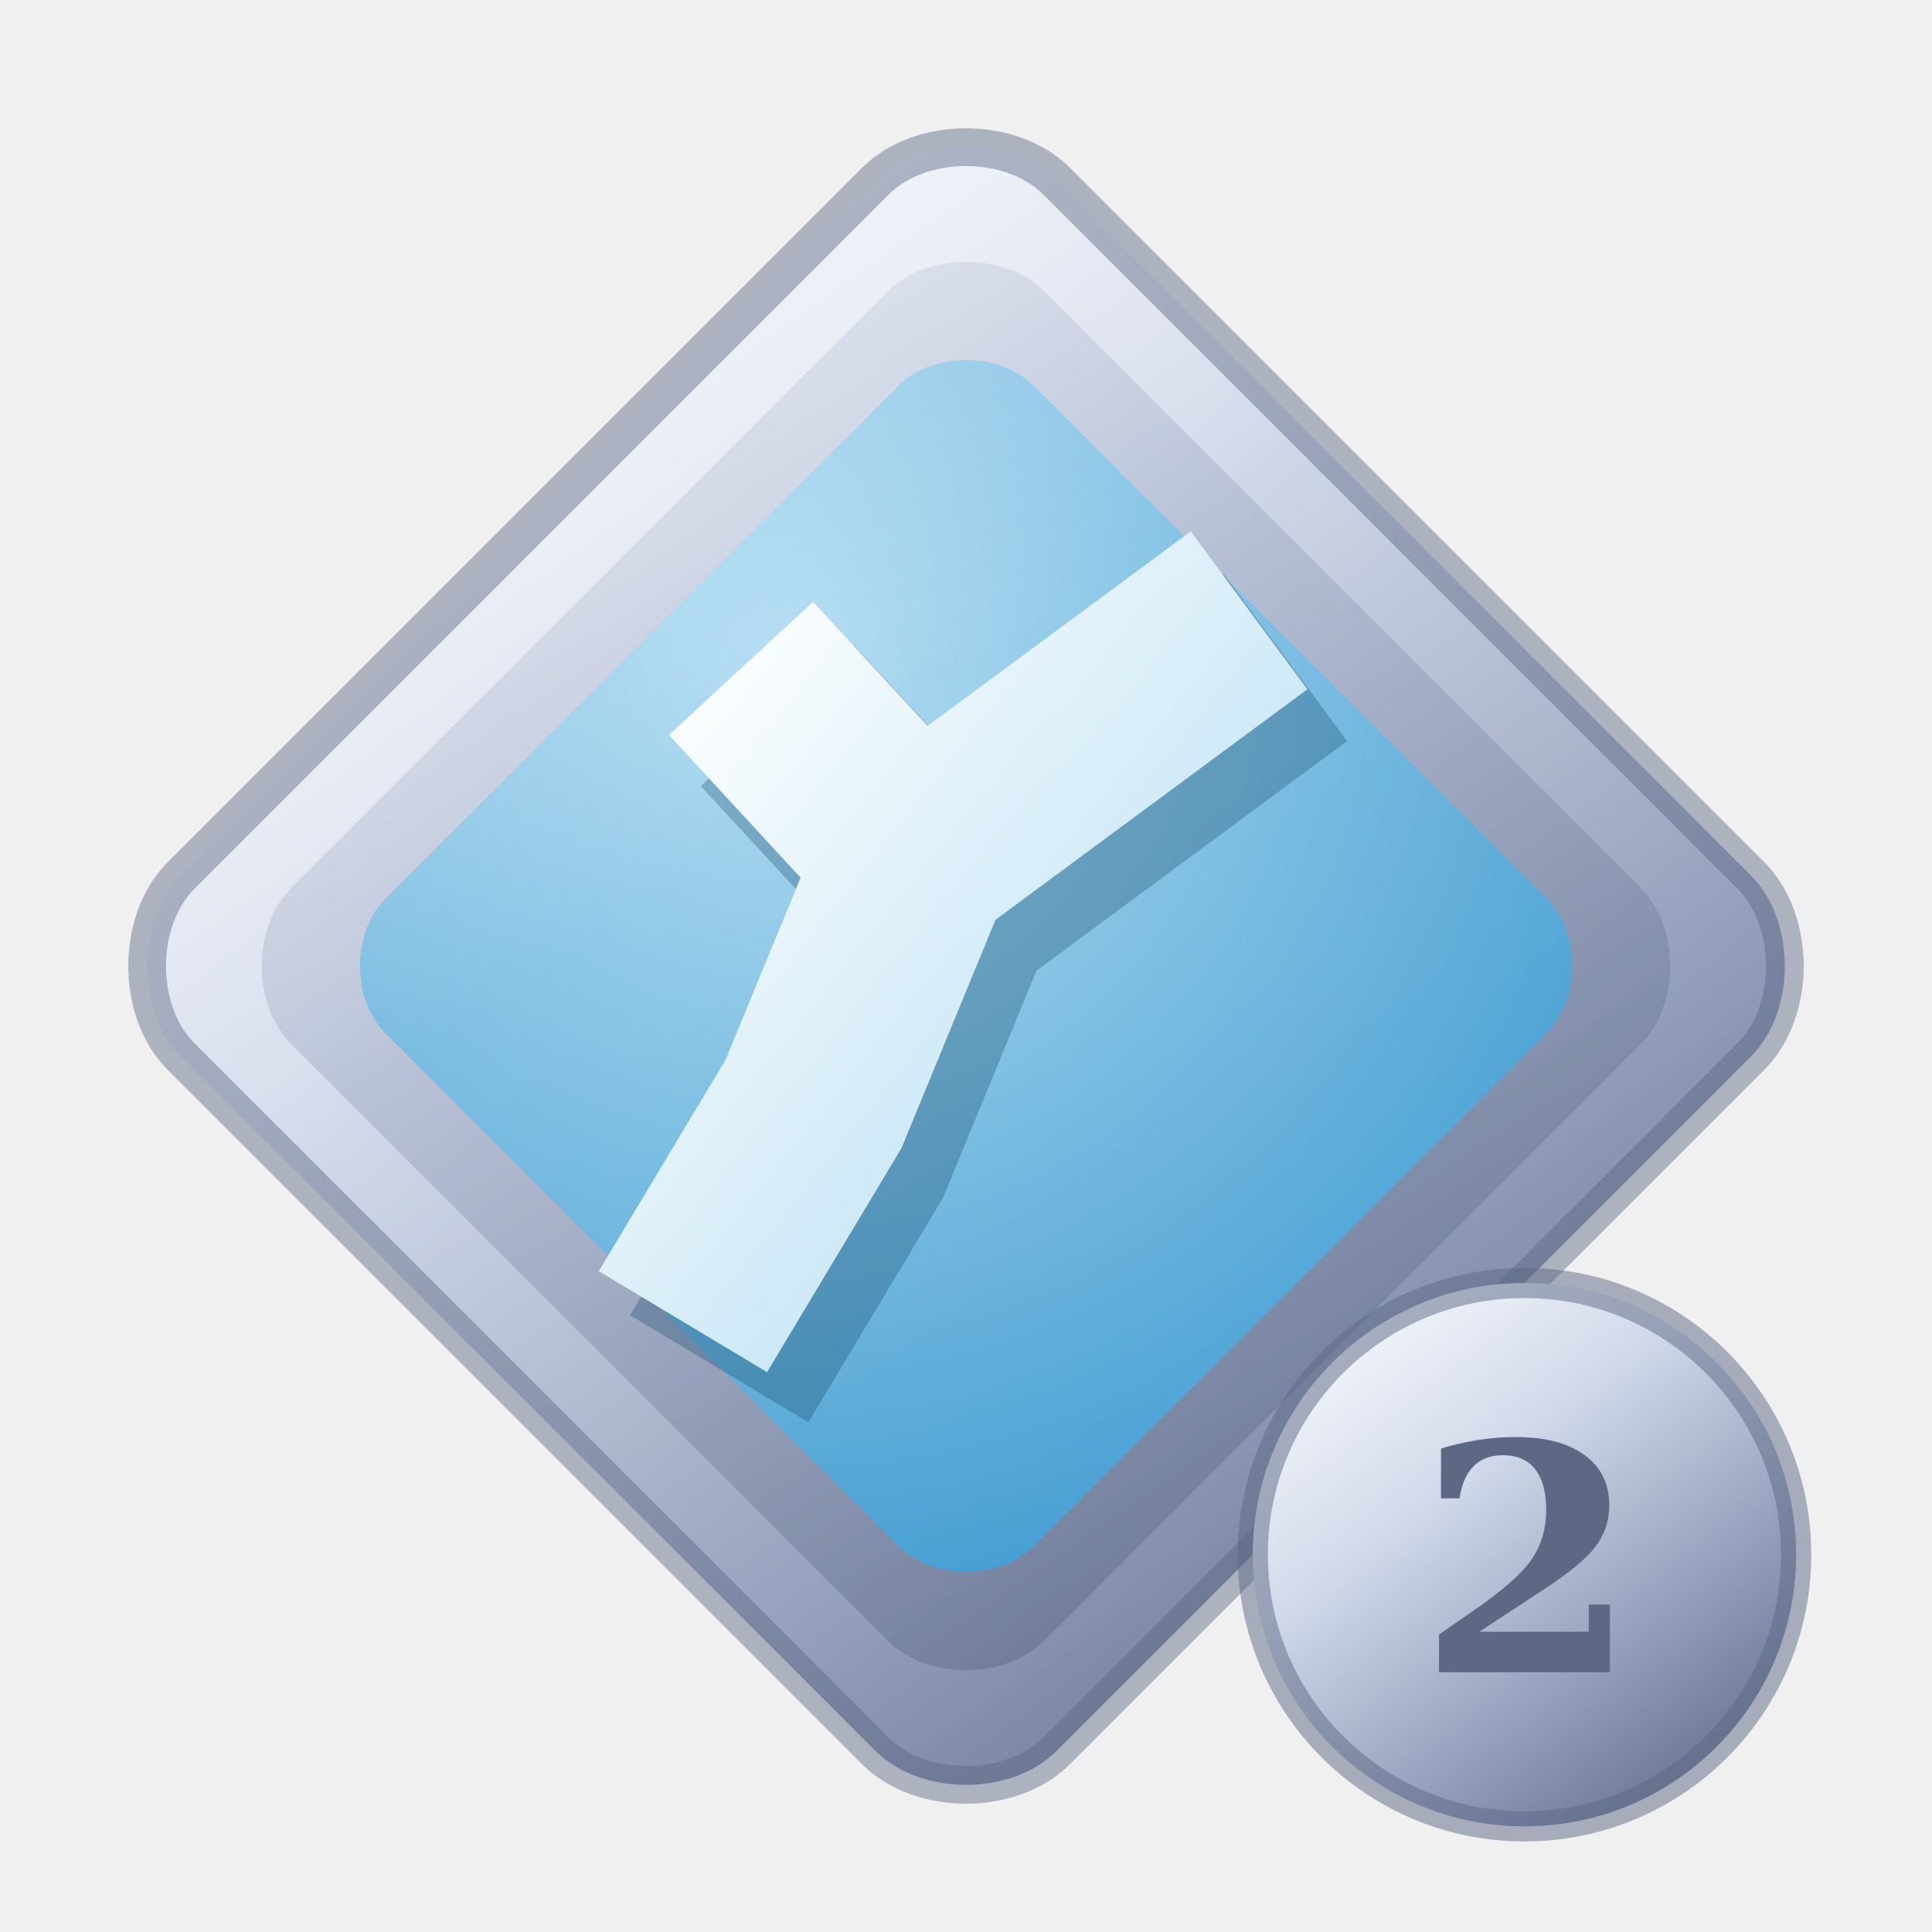
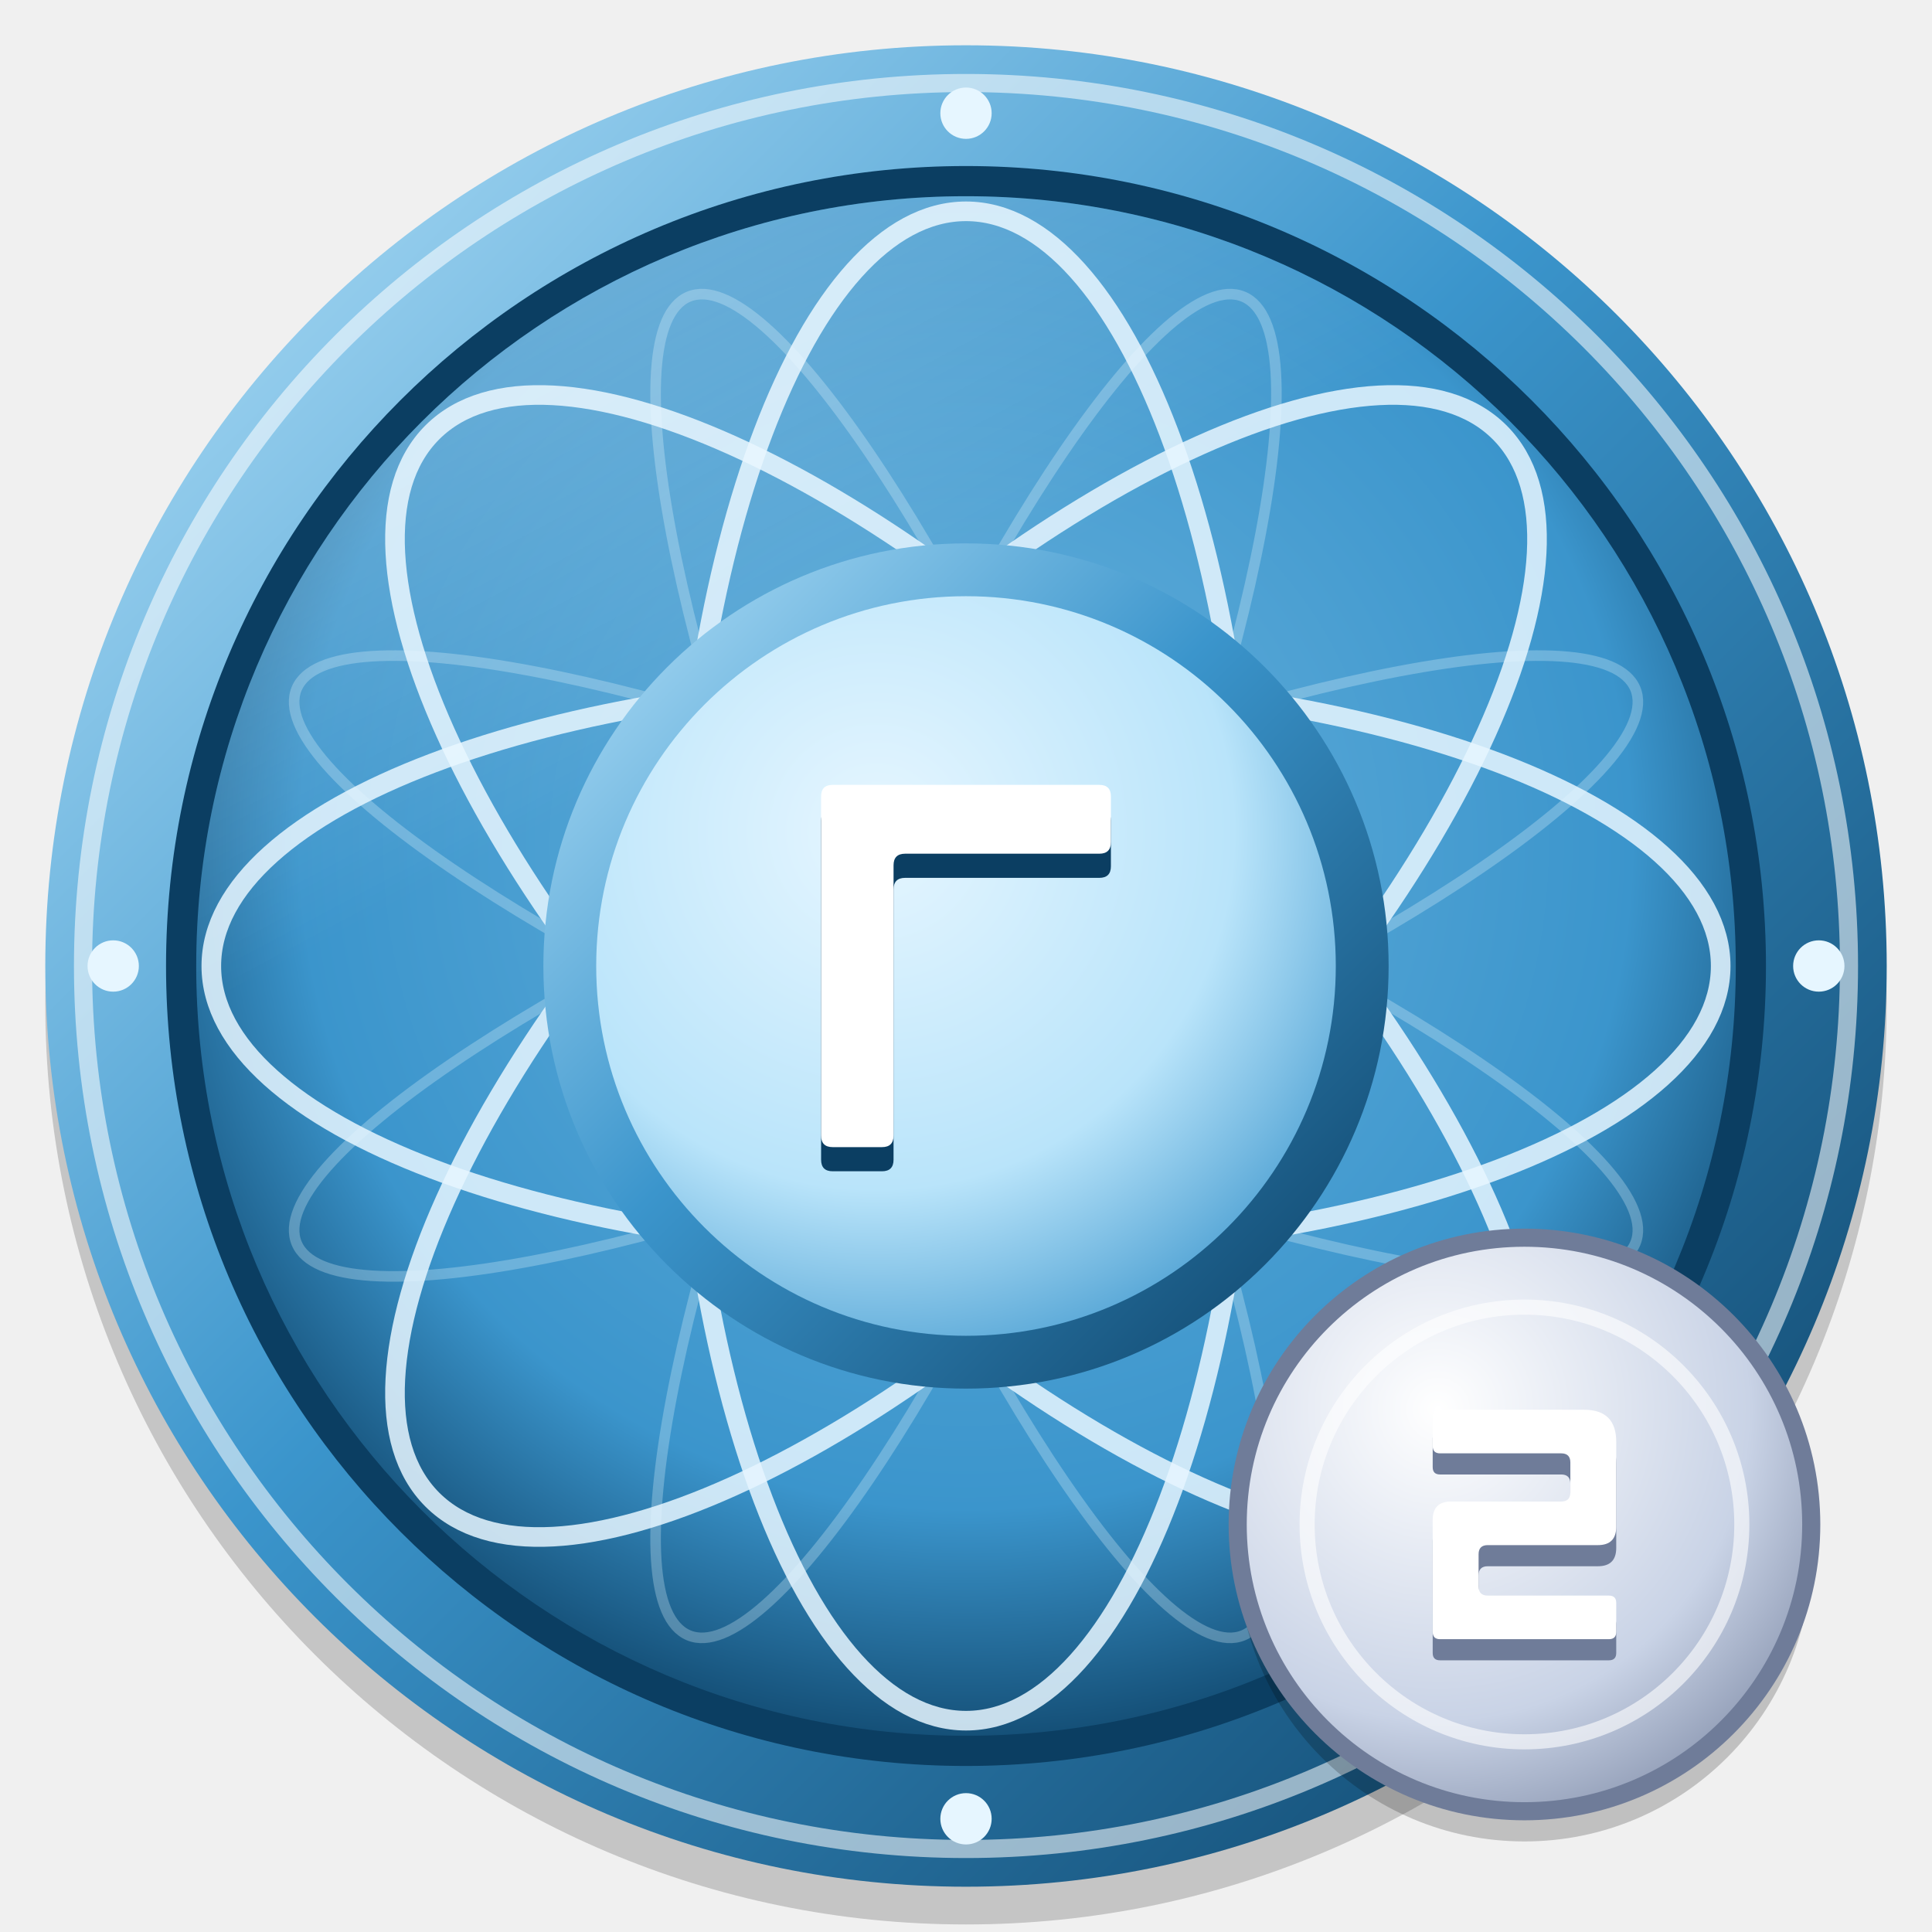
- <svg xmlns="http://www.w3.org/2000/svg" width="128" height="128" viewBox="0 0 128 128" fill="none">
+ <svg xmlns="http://www.w3.org/2000/svg" viewBox="0 0 128 128" fill="none">
  <defs>
-     <linearGradient id="Lgammarhombuslogo2p" x1="12%" y1="0%" x2="88%" y2="100%">
-       <stop offset="0" stop-color="#FBFCFF" stop-opacity="1" />
-       <stop offset="0.35" stop-color="#D2DAEA" stop-opacity="1" />
-       <stop offset="0.72" stop-color="#8E9AB8" stop-opacity="1" />
-       <stop offset="1" stop-color="#5C6884" stop-opacity="1" />
+     <linearGradient id="rogamma2rim" x1="0" y1="0" x2="1" y2="1">
+       <stop offset="0" stop-color="#B9E4FA" />
+       <stop offset=".45" stop-color="#3B95CC" />
+       <stop offset="1" stop-color="#0B3E62" />
    </linearGradient>
-     <linearGradient id="Lgammarhombuslogo2i" x1="0%" y1="0%" x2="60%" y2="100%">
-       <stop offset="0" stop-color="#D2DAEA" stop-opacity="1" />
-       <stop offset="0.55" stop-color="#8E9AB8" stop-opacity="1" />
-       <stop offset="1" stop-color="#5C6884" stop-opacity="1" />
+     <radialGradient id="rogamma2face" cx=".5" cy=".42" r=".62">
+       <stop offset="0" stop-color="#67B1DC" />
+       <stop offset=".7" stop-color="#3B95CC" />
+       <stop offset="1" stop-color="#0B3E62" />
+     </radialGradient>
+     <radialGradient id="rogamma2med" cx=".38" cy=".32" r=".8">
+       <stop offset="0" stop-color="#E6F6FF" />
+       <stop offset=".6" stop-color="#B9E4FA" />
+       <stop offset="1" stop-color="#3B95CC" />
+     </radialGradient>
+     <linearGradient id="rogamma2shine" x1="0" y1="0" x2=".7" y2="1">
+       <stop offset="0" stop-color="#fff" stop-opacity=".5" />
+       <stop offset=".5" stop-color="#fff" stop-opacity="0" />
    </linearGradient>
-     <linearGradient id="Lgammarhombuslogo2g" x1="0%" y1="0%" x2="70%" y2="100%">
-       <stop offset="0" stop-color="#FFFFFF" stop-opacity="0.55" />
-       <stop offset="0.45" stop-color="#FFFFFF" stop-opacity="0.1" />
-       <stop offset="1" stop-color="#FFFFFF" stop-opacity="0" />
-     </linearGradient>
-     <radialGradient id="Lgammarhombuslogo2c" cx="35%" cy="25%" r="80%">
-       <stop offset="0" stop-color="#A8D8F0" stop-opacity="1" />
-       <stop offset="1" stop-color="#3E9AD0" stop-opacity="1" />
+     <clipPath id="rogamma2clip">
+       <circle cx="64" cy="64" r="51" />
+     </clipPath>
+   </defs>
+   <circle cx="64" cy="66.5" r="61" fill="#000" opacity=".18" />
+   <circle cx="64" cy="64" r="61" fill="url(#rogamma2rim)" />
+   <circle cx="64" cy="64" r="58.5" fill="none" stroke="#fff" stroke-opacity=".55" stroke-width="1.2" />
+   <circle cx="64.0" cy="7.5" r="1.7" fill="#E6F6FF" />
+   <circle cx="120.5" cy="64.0" r="1.7" fill="#E6F6FF" />
+   <circle cx="64.0" cy="120.5" r="1.7" fill="#E6F6FF" />
+   <circle cx="7.5" cy="64.0" r="1.7" fill="#E6F6FF" />
+   <circle cx="64" cy="64" r="53" fill="#0B3E62" />
+   <circle cx="64" cy="64" r="51" fill="url(#rogamma2face)" />
+   <g clip-path="url(#rogamma2clip)">
+     <ellipse cx="64" cy="64" rx="48" ry="10" fill="none" stroke="#E6F6FF" stroke-opacity=".28" stroke-width=".7" transform="rotate(22.50 64 64)" />
+     <ellipse cx="64" cy="64" rx="48" ry="10" fill="none" stroke="#E6F6FF" stroke-opacity=".28" stroke-width=".7" transform="rotate(67.50 64 64)" />
+     <ellipse cx="64" cy="64" rx="48" ry="10" fill="none" stroke="#E6F6FF" stroke-opacity=".28" stroke-width=".7" transform="rotate(112.50 64 64)" />
+     <ellipse cx="64" cy="64" rx="48" ry="10" fill="none" stroke="#E6F6FF" stroke-opacity=".28" stroke-width=".7" transform="rotate(157.50 64 64)" />
+     <ellipse cx="64" cy="64" rx="50" ry="19" fill="none" stroke="#E6F6FF" stroke-opacity=".85" stroke-width="1.3" transform="rotate(0.00 64 64)" />
+     <ellipse cx="64" cy="64" rx="50" ry="19" fill="none" stroke="#E6F6FF" stroke-opacity=".85" stroke-width="1.3" transform="rotate(45.00 64 64)" />
+     <ellipse cx="64" cy="64" rx="50" ry="19" fill="none" stroke="#E6F6FF" stroke-opacity=".85" stroke-width="1.3" transform="rotate(90.00 64 64)" />
+     <ellipse cx="64" cy="64" rx="50" ry="19" fill="none" stroke="#E6F6FF" stroke-opacity=".85" stroke-width="1.3" transform="rotate(135.00 64 64)" />
+     <path d="M0 0 H128 L0 100 Z" fill="url(#rogamma2shine)" />
+   </g>
+   <circle cx="64" cy="64" r="28" fill="url(#rogamma2rim)" />
+   <circle cx="64" cy="64" r="24.5" fill="url(#rogamma2med)" />
+   <g transform="translate(0 1.6)">
+     <path d="M3.20 0.00 L76.80 0.00 Q80.00 0.00 80.00 3.20 L80.00 15.80 Q80.00 19.00 76.80 19.00 L23.20 19.00 Q20.00 19.00 20.00 22.20 L20.00 96.80 Q20.00 100.00 16.80 100.00 L3.20 100.00 Q0.00 100.00 0.00 96.80 L0.00 3.20 Q0.00 0.00 3.20 0.00 Z" fill="#0B3E62" fill-rule="evenodd" transform="translate(54.40 52.00) scale(0.24)" />
+   </g>
+   <path d="M3.20 0.00 L76.80 0.00 Q80.00 0.00 80.00 3.20 L80.00 15.80 Q80.00 19.00 76.80 19.00 L23.20 19.00 Q20.00 19.00 20.00 22.20 L20.00 96.80 Q20.00 100.00 16.80 100.00 L3.20 100.00 Q0.00 100.00 0.00 96.80 L0.00 3.20 Q0.00 0.00 3.20 0.00 Z" fill="#fff" fill-rule="evenodd" transform="translate(54.40 52.00) scale(0.24)" />
+   <defs>
+     <radialGradient id="rogamma2pt" cx=".35" cy=".3" r=".9">
+       <stop offset="0" stop-color="#FFFFFF" />
+       <stop offset=".6" stop-color="#C9D3E6" />
+       <stop offset="1" stop-color="#6F7C99" />
    </radialGradient>
  </defs>
-   <path d="M58 12 C61 9 67 9 70 12 L116 58 C119 61 119 67 116 70 L70 116 C67 119 61 119 58 116 L12 70 C9 67 9 61 12 58 Z" fill="url(#Lgammarhombuslogo2p)" />
-   <g transform="translate(64,64) scale(.86) translate(-64,-64)">
-     <path d="M58 12 C61 9 67 9 70 12 L116 58 C119 61 119 67 116 70 L70 116 C67 119 61 119 58 116 L12 70 C9 67 9 61 12 58 Z" fill="url(#Lgammarhombuslogo2i)" opacity=".55" />
+   <circle cx="101" cy="103" r="19" fill="#000" opacity=".2" />
+   <circle cx="101" cy="101" r="19" fill="url(#rogamma2pt)" stroke="#6F7C99" stroke-width="1.2" />
+   <circle cx="101" cy="101" r="14.4" fill="none" stroke="#fff" stroke-opacity=".6" stroke-width="1" />
+   <g transform="translate(0 1.4)">
+     <path d="M3.20 0.00 L66.00 0.00 Q80.00 0.00 80.00 14.00 L80.00 51.00 Q80.00 59.00 72.00 59.00 L24.00 59.00 Q20.00 59.00 20.00 63.00 L20.00 77.00 Q20.00 81.00 24.00 81.00 L76.80 81.00 Q80.00 81.00 80.00 84.20 L80.00 96.80 Q80.00 100.00 76.80 100.00 L3.20 100.00 Q0.00 100.00 0.00 96.80 L0.00 48.00 Q0.00 40.00 8.00 40.00 L56.00 40.00 Q60.00 40.00 60.00 36.00 L60.00 23.00 Q60.00 19.00 56.00 19.00 L3.20 19.00 Q0.00 19.00 0.00 15.80 L0.00 3.20 Q0.00 0.00 3.20 0.00 Z" fill="#6F7C99" transform="translate(94.92 93.40) scale(0.152)" />
  </g>
-   <g transform="translate(64,64) scale(.74) translate(-64,-64)">
-     <path d="M58 12 C61 9 67 9 70 12 L116 58 C119 61 119 67 116 70 L70 116 C67 119 61 119 58 116 L12 70 C9 67 9 61 12 58 Z" fill="url(#Lgammarhombuslogo2c)" />
-   </g>
-   <defs>
-     <linearGradient id="gLgammarhombuslogo2logo" x1="0%" y1="0%" x2="100%" y2="100%">
-       <stop offset="0" stop-color="#FFFFFF" />
-       <stop offset="1" stop-color="#A8D8F0" />
-     </linearGradient>
-   </defs>
-   <g transform="translate(64.00 64.00) scale(0.4809) translate(-69.00 -71.00)">
-     <path d="M38 30 L62 56 M108 22 L62 56 L48 90 L30 120" fill="none" stroke-linecap="butt" stroke-linejoin="miter" stroke-miterlimit="2" stroke="#0C4468" stroke-opacity=".34" stroke-width="28.66" transform="translate(4.99 6.49)" />
-     <path d="M38 30 L62 56 M108 22 L62 56 L48 90 L30 120" fill="none" stroke-linecap="butt" stroke-linejoin="miter" stroke-miterlimit="2" stroke="url(#gLgammarhombuslogo2logo)" stroke-width="27.04" />
-   </g>
-   <path d="M58 12 C61 9 67 9 70 12 L116 58 C119 61 119 67 116 70 L70 116 C67 119 61 119 58 116 L12 70 C9 67 9 61 12 58 Z" fill="url(#Lgammarhombuslogo2g)" />
-   <path d="M58 12 C61 9 67 9 70 12 L116 58 C119 61 119 67 116 70 L70 116 C67 119 61 119 58 116 L12 70 C9 67 9 61 12 58 Z" fill="none" stroke="#5C6884" stroke-opacity=".45" stroke-width="2.5" stroke-linejoin="round" />
-   <circle cx="101" cy="103" r="18" fill="url(#Lgammarhombuslogo2p)" stroke="#5C6884" stroke-opacity=".5" stroke-width="2" />
-   <path d="M96.70 99.27H95.47V95.97Q96.72 95.59 97.95 95.40Q99.17 95.21 100.43 95.21Q103.35 95.21 104.98 96.40Q106.62 97.60 106.62 99.73Q106.62 101.25 105.72 102.45Q104.81 103.66 102.27 105.31L98.01 108.11H105.26V106.30H106.66V110.79H95.34V108.29L97.61 106.72Q100.51 104.72 101.47 103.32Q102.44 101.91 102.44 100.04Q102.44 98.26 101.70 97.33Q100.97 96.41 99.56 96.41Q98.35 96.41 97.63 97.14Q96.90 97.87 96.70 99.27Z" fill="#5C6884" />
+   <path d="M3.20 0.00 L66.00 0.00 Q80.00 0.00 80.00 14.00 L80.00 51.00 Q80.00 59.00 72.00 59.00 L24.00 59.00 Q20.00 59.00 20.00 63.00 L20.00 77.00 Q20.00 81.00 24.00 81.00 L76.80 81.00 Q80.00 81.00 80.00 84.20 L80.00 96.80 Q80.00 100.00 76.80 100.00 L3.20 100.00 Q0.00 100.00 0.00 96.80 L0.00 48.00 Q0.00 40.00 8.00 40.00 L56.00 40.00 Q60.00 40.00 60.00 36.00 L60.00 23.00 Q60.00 19.00 56.00 19.00 L3.20 19.00 Q0.00 19.00 0.00 15.80 L0.00 3.20 Q0.00 0.00 3.20 0.00 Z" fill="#fff" transform="translate(94.92 93.40) scale(0.152)" />
</svg>
